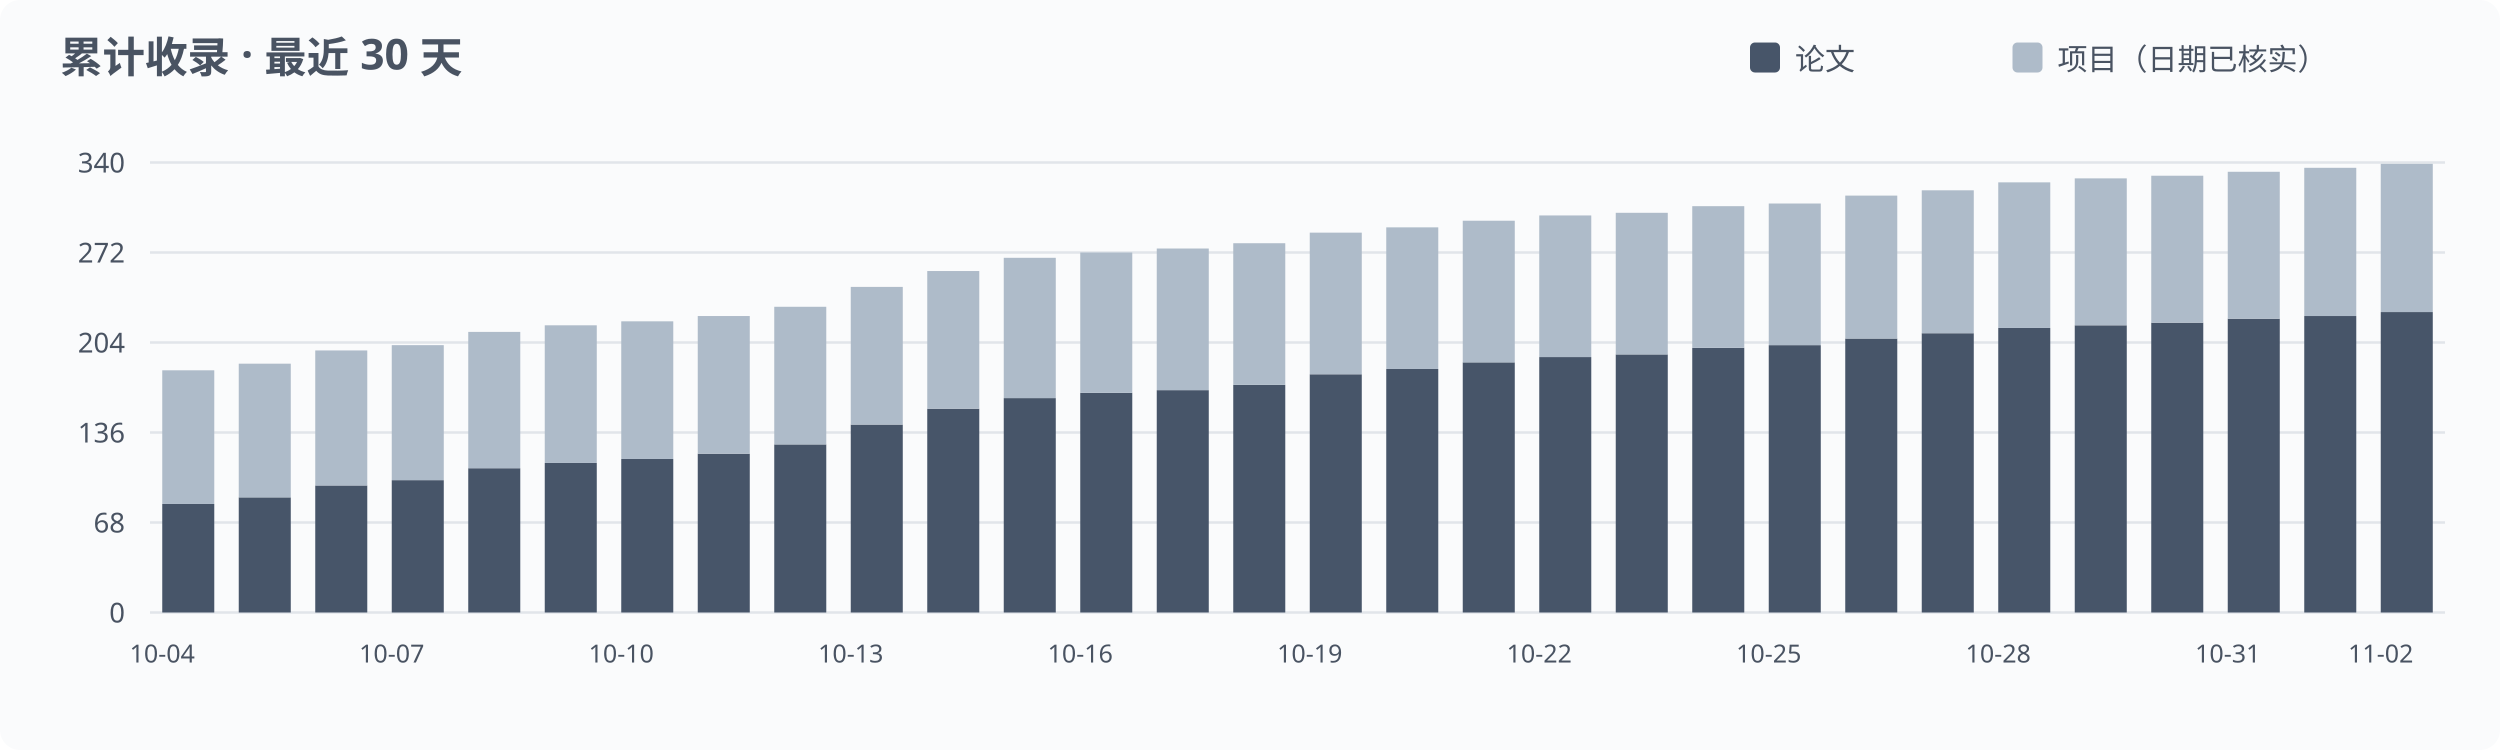
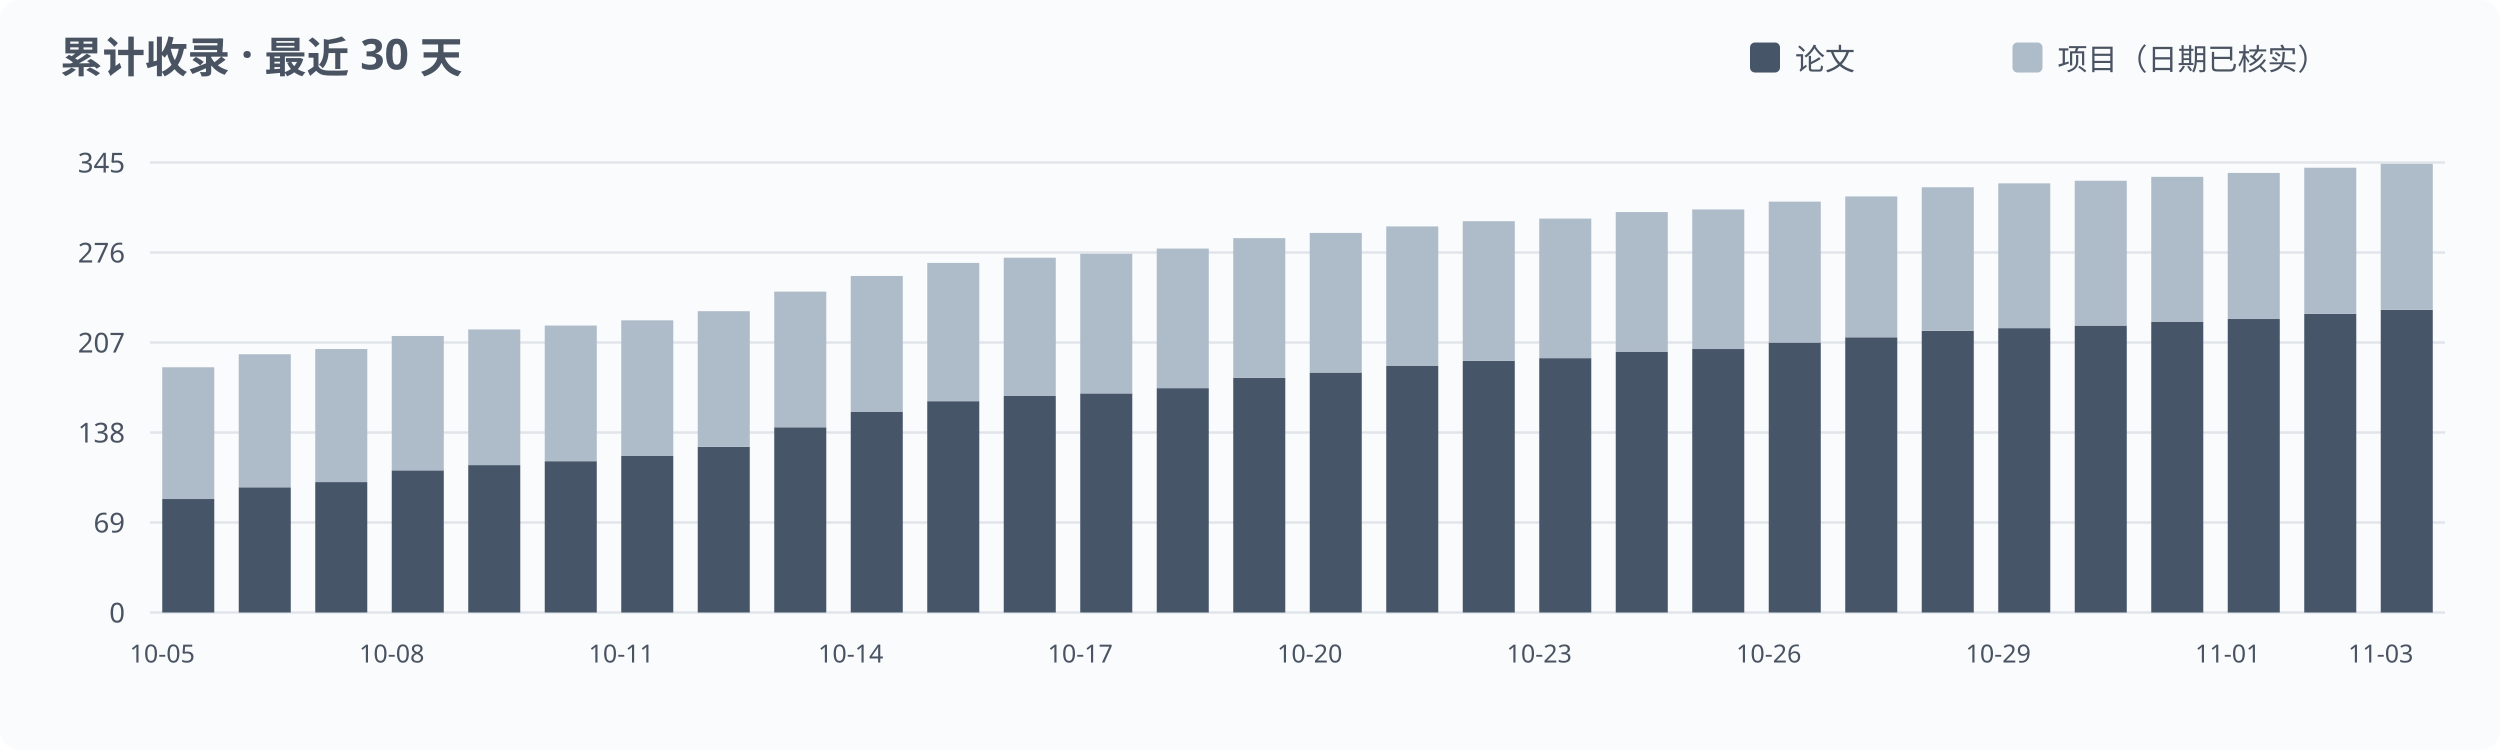
<svg xmlns="http://www.w3.org/2000/svg" width="1000" height="300" viewBox="0 0 1000 300" role="img" aria-labelledby="title desc">
  <rect width="100%" height="100%" rx="8" fill="#fafbfc" />
  <g font-family="system-ui,sans-serif" fill="#495362">
    <text x="24" y="29" font-size="17" font-weight="600">累计收录 · 最近 30 天</text>
    <rect x="700" y="17" width="12" height="12" rx="2" fill="#475569" />
    <text x="718" y="28" font-size="12">论文</text>
    <rect x="805" y="17" width="12" height="12" rx="2" fill="#aebbc9" />
    <text x="823" y="28" font-size="12">项目（日期已核实）</text>
    <path d="M60 245.0H978" stroke="#e1e5ea" />
    <text x="50" y="249.0" text-anchor="end" font-size="11">0</text>
    <path d="M60 209.0H978" stroke="#e1e5ea" />
-     <text x="50" y="213.0" text-anchor="end" font-size="11">68</text>
+     <text x="50" y="213.0" text-anchor="end" font-size="11">69</text>
    <path d="M60 173.0H978" stroke="#e1e5ea" />
-     <text x="50" y="177.0" text-anchor="end" font-size="11">136</text>
+     <text x="50" y="177.0" text-anchor="end" font-size="11">138</text>
    <path d="M60 137.0H978" stroke="#e1e5ea" />
-     <text x="50" y="141.0" text-anchor="end" font-size="11">204</text>
+     <text x="50" y="141.0" text-anchor="end" font-size="11">207</text>
    <path d="M60 101.0H978" stroke="#e1e5ea" />
-     <text x="50" y="105.0" text-anchor="end" font-size="11">272</text>
+     <text x="50" y="105.0" text-anchor="end" font-size="11">276</text>
    <path d="M60 65.0H978" stroke="#e1e5ea" />
-     <text x="50" y="69.0" text-anchor="end" font-size="11">340</text>
-     <rect x="64.90" y="201.59" width="20.81" height="43.41" fill="#475569" />
-     <rect x="64.90" y="148.12" width="20.81" height="53.47" fill="#aebbc9" />
-     <text x="64.90" y="265" text-anchor="middle" font-size="10">10-04</text>
-     <rect x="95.50" y="198.94" width="20.81" height="46.06" fill="#475569" />
-     <rect x="95.50" y="145.47" width="20.81" height="53.47" fill="#aebbc9" />
-     <rect x="126.10" y="194.18" width="20.81" height="50.82" fill="#475569" />
-     <rect x="126.10" y="140.18" width="20.81" height="54.00" fill="#aebbc9" />
-     <rect x="156.70" y="192.06" width="20.81" height="52.94" fill="#475569" />
-     <rect x="156.70" y="138.06" width="20.81" height="54.00" fill="#aebbc9" />
-     <text x="156.70" y="265" text-anchor="middle" font-size="10">10-07</text>
-     <rect x="187.30" y="187.29" width="20.81" height="57.71" fill="#475569" />
-     <rect x="187.30" y="132.76" width="20.81" height="54.53" fill="#aebbc9" />
-     <rect x="217.90" y="185.18" width="20.81" height="59.82" fill="#475569" />
-     <rect x="217.90" y="130.12" width="20.81" height="55.06" fill="#aebbc9" />
-     <rect x="248.50" y="183.59" width="20.81" height="61.41" fill="#475569" />
-     <rect x="248.50" y="128.53" width="20.81" height="55.06" fill="#aebbc9" />
-     <text x="248.50" y="265" text-anchor="middle" font-size="10">10-10</text>
-     <rect x="279.10" y="181.47" width="20.81" height="63.53" fill="#475569" />
-     <rect x="279.10" y="126.41" width="20.81" height="55.06" fill="#aebbc9" />
-     <rect x="309.70" y="177.76" width="20.81" height="67.24" fill="#475569" />
-     <rect x="309.70" y="122.71" width="20.81" height="55.06" fill="#aebbc9" />
-     <rect x="340.30" y="169.82" width="20.81" height="75.18" fill="#475569" />
-     <rect x="340.30" y="114.76" width="20.81" height="55.06" fill="#aebbc9" />
-     <text x="340.30" y="265" text-anchor="middle" font-size="10">10-13</text>
-     <rect x="370.90" y="163.47" width="20.81" height="81.53" fill="#475569" />
-     <rect x="370.90" y="108.41" width="20.81" height="55.06" fill="#aebbc9" />
-     <rect x="401.50" y="159.24" width="20.81" height="85.76" fill="#475569" />
-     <rect x="401.50" y="103.12" width="20.81" height="56.12" fill="#aebbc9" />
-     <rect x="432.10" y="157.12" width="20.81" height="87.88" fill="#475569" />
-     <rect x="432.10" y="101.00" width="20.81" height="56.12" fill="#aebbc9" />
-     <text x="432.10" y="265" text-anchor="middle" font-size="10">10-16</text>
-     <rect x="462.70" y="156.06" width="20.81" height="88.94" fill="#475569" />
-     <rect x="462.70" y="99.41" width="20.81" height="56.65" fill="#aebbc9" />
-     <rect x="493.30" y="153.94" width="20.81" height="91.06" fill="#475569" />
-     <rect x="493.30" y="97.29" width="20.81" height="56.65" fill="#aebbc9" />
-     <rect x="523.90" y="149.71" width="20.81" height="95.29" fill="#475569" />
-     <rect x="523.90" y="93.06" width="20.81" height="56.65" fill="#aebbc9" />
-     <text x="523.90" y="265" text-anchor="middle" font-size="10">10-19</text>
-     <rect x="554.50" y="147.59" width="20.81" height="97.41" fill="#475569" />
-     <rect x="554.50" y="90.94" width="20.81" height="56.65" fill="#aebbc9" />
-     <rect x="585.10" y="144.94" width="20.81" height="100.06" fill="#475569" />
-     <rect x="585.10" y="88.29" width="20.81" height="56.65" fill="#aebbc9" />
-     <rect x="615.70" y="142.82" width="20.81" height="102.18" fill="#475569" />
-     <rect x="615.70" y="86.18" width="20.81" height="56.65" fill="#aebbc9" />
-     <text x="615.70" y="265" text-anchor="middle" font-size="10">10-22</text>
-     <rect x="646.30" y="141.76" width="20.81" height="103.24" fill="#475569" />
-     <rect x="646.30" y="85.12" width="20.81" height="56.65" fill="#aebbc9" />
-     <rect x="676.90" y="139.12" width="20.81" height="105.88" fill="#475569" />
-     <rect x="676.90" y="82.47" width="20.81" height="56.65" fill="#aebbc9" />
-     <rect x="707.50" y="138.06" width="20.81" height="106.94" fill="#475569" />
-     <rect x="707.50" y="81.41" width="20.81" height="56.65" fill="#aebbc9" />
-     <text x="707.50" y="265" text-anchor="middle" font-size="10">10-25</text>
-     <rect x="738.10" y="135.41" width="20.81" height="109.59" fill="#475569" />
-     <rect x="738.10" y="78.24" width="20.81" height="57.18" fill="#aebbc9" />
-     <rect x="768.70" y="133.29" width="20.81" height="111.71" fill="#475569" />
-     <rect x="768.70" y="76.12" width="20.81" height="57.18" fill="#aebbc9" />
-     <rect x="799.30" y="131.18" width="20.81" height="113.82" fill="#475569" />
-     <rect x="799.30" y="72.94" width="20.81" height="58.24" fill="#aebbc9" />
-     <text x="799.30" y="265" text-anchor="middle" font-size="10">10-28</text>
-     <rect x="829.90" y="130.12" width="20.81" height="114.88" fill="#475569" />
-     <rect x="829.90" y="71.35" width="20.81" height="58.76" fill="#aebbc9" />
-     <rect x="860.50" y="129.06" width="20.81" height="115.94" fill="#475569" />
-     <rect x="860.50" y="70.29" width="20.81" height="58.76" fill="#aebbc9" />
-     <rect x="891.10" y="127.47" width="20.81" height="117.53" fill="#475569" />
-     <rect x="891.10" y="68.71" width="20.81" height="58.76" fill="#aebbc9" />
-     <text x="891.10" y="265" text-anchor="middle" font-size="10">10-31</text>
-     <rect x="921.70" y="126.41" width="20.81" height="118.59" fill="#475569" />
-     <rect x="921.70" y="67.12" width="20.81" height="59.29" fill="#aebbc9" />
-     <rect x="952.30" y="124.82" width="20.81" height="120.18" fill="#475569" />
-     <rect x="952.30" y="65.53" width="20.81" height="59.29" fill="#aebbc9" />
-     <text x="952.30" y="265" text-anchor="middle" font-size="10">11-02</text>
+     <text x="50" y="69.0" text-anchor="end" font-size="11">345</text>
+     <rect x="64.90" y="199.61" width="20.81" height="45.39" fill="#475569" />
+     <rect x="64.90" y="146.91" width="20.81" height="52.70" fill="#aebbc9" />
+     <text x="64.90" y="265" text-anchor="middle" font-size="10">10-05</text>
+     <rect x="95.50" y="194.91" width="20.81" height="50.09" fill="#475569" />
+     <rect x="95.50" y="141.70" width="20.81" height="53.22" fill="#aebbc9" />
+     <rect x="126.10" y="192.83" width="20.81" height="52.17" fill="#475569" />
+     <rect x="126.10" y="139.61" width="20.81" height="53.22" fill="#aebbc9" />
+     <rect x="156.70" y="188.13" width="20.81" height="56.87" fill="#475569" />
+     <rect x="156.70" y="134.39" width="20.81" height="53.74" fill="#aebbc9" />
+     <text x="156.70" y="265" text-anchor="middle" font-size="10">10-08</text>
+     <rect x="187.30" y="186.04" width="20.81" height="58.96" fill="#475569" />
+     <rect x="187.30" y="131.78" width="20.81" height="54.26" fill="#aebbc9" />
+     <rect x="217.90" y="184.48" width="20.81" height="60.52" fill="#475569" />
+     <rect x="217.90" y="130.22" width="20.81" height="54.26" fill="#aebbc9" />
+     <rect x="248.50" y="182.39" width="20.81" height="62.61" fill="#475569" />
+     <rect x="248.50" y="128.13" width="20.81" height="54.26" fill="#aebbc9" />
+     <text x="248.50" y="265" text-anchor="middle" font-size="10">10-11</text>
+     <rect x="279.10" y="178.74" width="20.81" height="66.26" fill="#475569" />
+     <rect x="279.10" y="124.48" width="20.81" height="54.26" fill="#aebbc9" />
+     <rect x="309.70" y="170.91" width="20.81" height="74.09" fill="#475569" />
+     <rect x="309.70" y="116.65" width="20.81" height="54.26" fill="#aebbc9" />
+     <rect x="340.30" y="164.65" width="20.81" height="80.35" fill="#475569" />
+     <rect x="340.30" y="110.39" width="20.81" height="54.26" fill="#aebbc9" />
+     <text x="340.30" y="265" text-anchor="middle" font-size="10">10-14</text>
+     <rect x="370.90" y="160.48" width="20.81" height="84.52" fill="#475569" />
+     <rect x="370.90" y="105.17" width="20.81" height="55.30" fill="#aebbc9" />
+     <rect x="401.50" y="158.39" width="20.81" height="86.61" fill="#475569" />
+     <rect x="401.50" y="103.09" width="20.81" height="55.30" fill="#aebbc9" />
+     <rect x="432.10" y="157.35" width="20.81" height="87.65" fill="#475569" />
+     <rect x="432.10" y="101.52" width="20.81" height="55.83" fill="#aebbc9" />
+     <text x="432.10" y="265" text-anchor="middle" font-size="10">10-17</text>
+     <rect x="462.70" y="155.26" width="20.81" height="89.74" fill="#475569" />
+     <rect x="462.70" y="99.43" width="20.81" height="55.83" fill="#aebbc9" />
+     <rect x="493.30" y="151.09" width="20.81" height="93.91" fill="#475569" />
+     <rect x="493.30" y="95.26" width="20.81" height="55.83" fill="#aebbc9" />
+     <rect x="523.90" y="149.00" width="20.81" height="96.00" fill="#475569" />
+     <rect x="523.90" y="93.17" width="20.81" height="55.83" fill="#aebbc9" />
+     <text x="523.90" y="265" text-anchor="middle" font-size="10">10-20</text>
+     <rect x="554.50" y="146.39" width="20.81" height="98.61" fill="#475569" />
+     <rect x="554.50" y="90.57" width="20.81" height="55.83" fill="#aebbc9" />
+     <rect x="585.10" y="144.30" width="20.81" height="100.70" fill="#475569" />
+     <rect x="585.10" y="88.48" width="20.81" height="55.83" fill="#aebbc9" />
+     <rect x="615.70" y="143.26" width="20.81" height="101.74" fill="#475569" />
+     <rect x="615.70" y="87.43" width="20.81" height="55.83" fill="#aebbc9" />
+     <text x="615.70" y="265" text-anchor="middle" font-size="10">10-23</text>
+     <rect x="646.30" y="140.65" width="20.81" height="104.35" fill="#475569" />
+     <rect x="646.30" y="84.83" width="20.81" height="55.83" fill="#aebbc9" />
+     <rect x="676.90" y="139.61" width="20.81" height="105.39" fill="#475569" />
+     <rect x="676.90" y="83.78" width="20.81" height="55.83" fill="#aebbc9" />
+     <rect x="707.50" y="137.00" width="20.81" height="108.00" fill="#475569" />
+     <rect x="707.50" y="80.65" width="20.81" height="56.35" fill="#aebbc9" />
+     <text x="707.50" y="265" text-anchor="middle" font-size="10">10-26</text>
+     <rect x="738.10" y="134.91" width="20.81" height="110.09" fill="#475569" />
+     <rect x="738.10" y="78.57" width="20.81" height="56.35" fill="#aebbc9" />
+     <rect x="768.70" y="132.30" width="20.81" height="112.70" fill="#475569" />
+     <rect x="768.70" y="74.91" width="20.81" height="57.39" fill="#aebbc9" />
+     <rect x="799.30" y="131.26" width="20.81" height="113.74" fill="#475569" />
+     <rect x="799.30" y="73.35" width="20.81" height="57.91" fill="#aebbc9" />
+     <text x="799.30" y="265" text-anchor="middle" font-size="10">10-29</text>
+     <rect x="829.90" y="130.22" width="20.81" height="114.78" fill="#475569" />
+     <rect x="829.90" y="72.30" width="20.81" height="57.91" fill="#aebbc9" />
+     <rect x="860.50" y="128.65" width="20.81" height="116.35" fill="#475569" />
+     <rect x="860.50" y="70.74" width="20.81" height="57.91" fill="#aebbc9" />
+     <rect x="891.10" y="127.61" width="20.81" height="117.39" fill="#475569" />
+     <rect x="891.10" y="69.17" width="20.81" height="58.43" fill="#aebbc9" />
+     <text x="891.10" y="265" text-anchor="middle" font-size="10">11-01</text>
+     <rect x="921.70" y="125.52" width="20.81" height="119.48" fill="#475569" />
+     <rect x="921.70" y="67.09" width="20.81" height="58.43" fill="#aebbc9" />
+     <rect x="952.30" y="123.96" width="20.81" height="121.04" fill="#475569" />
+     <rect x="952.30" y="65.52" width="20.81" height="58.43" fill="#aebbc9" />
+     <text x="952.30" y="265" text-anchor="middle" font-size="10">11-03</text>
  </g>
</svg>
